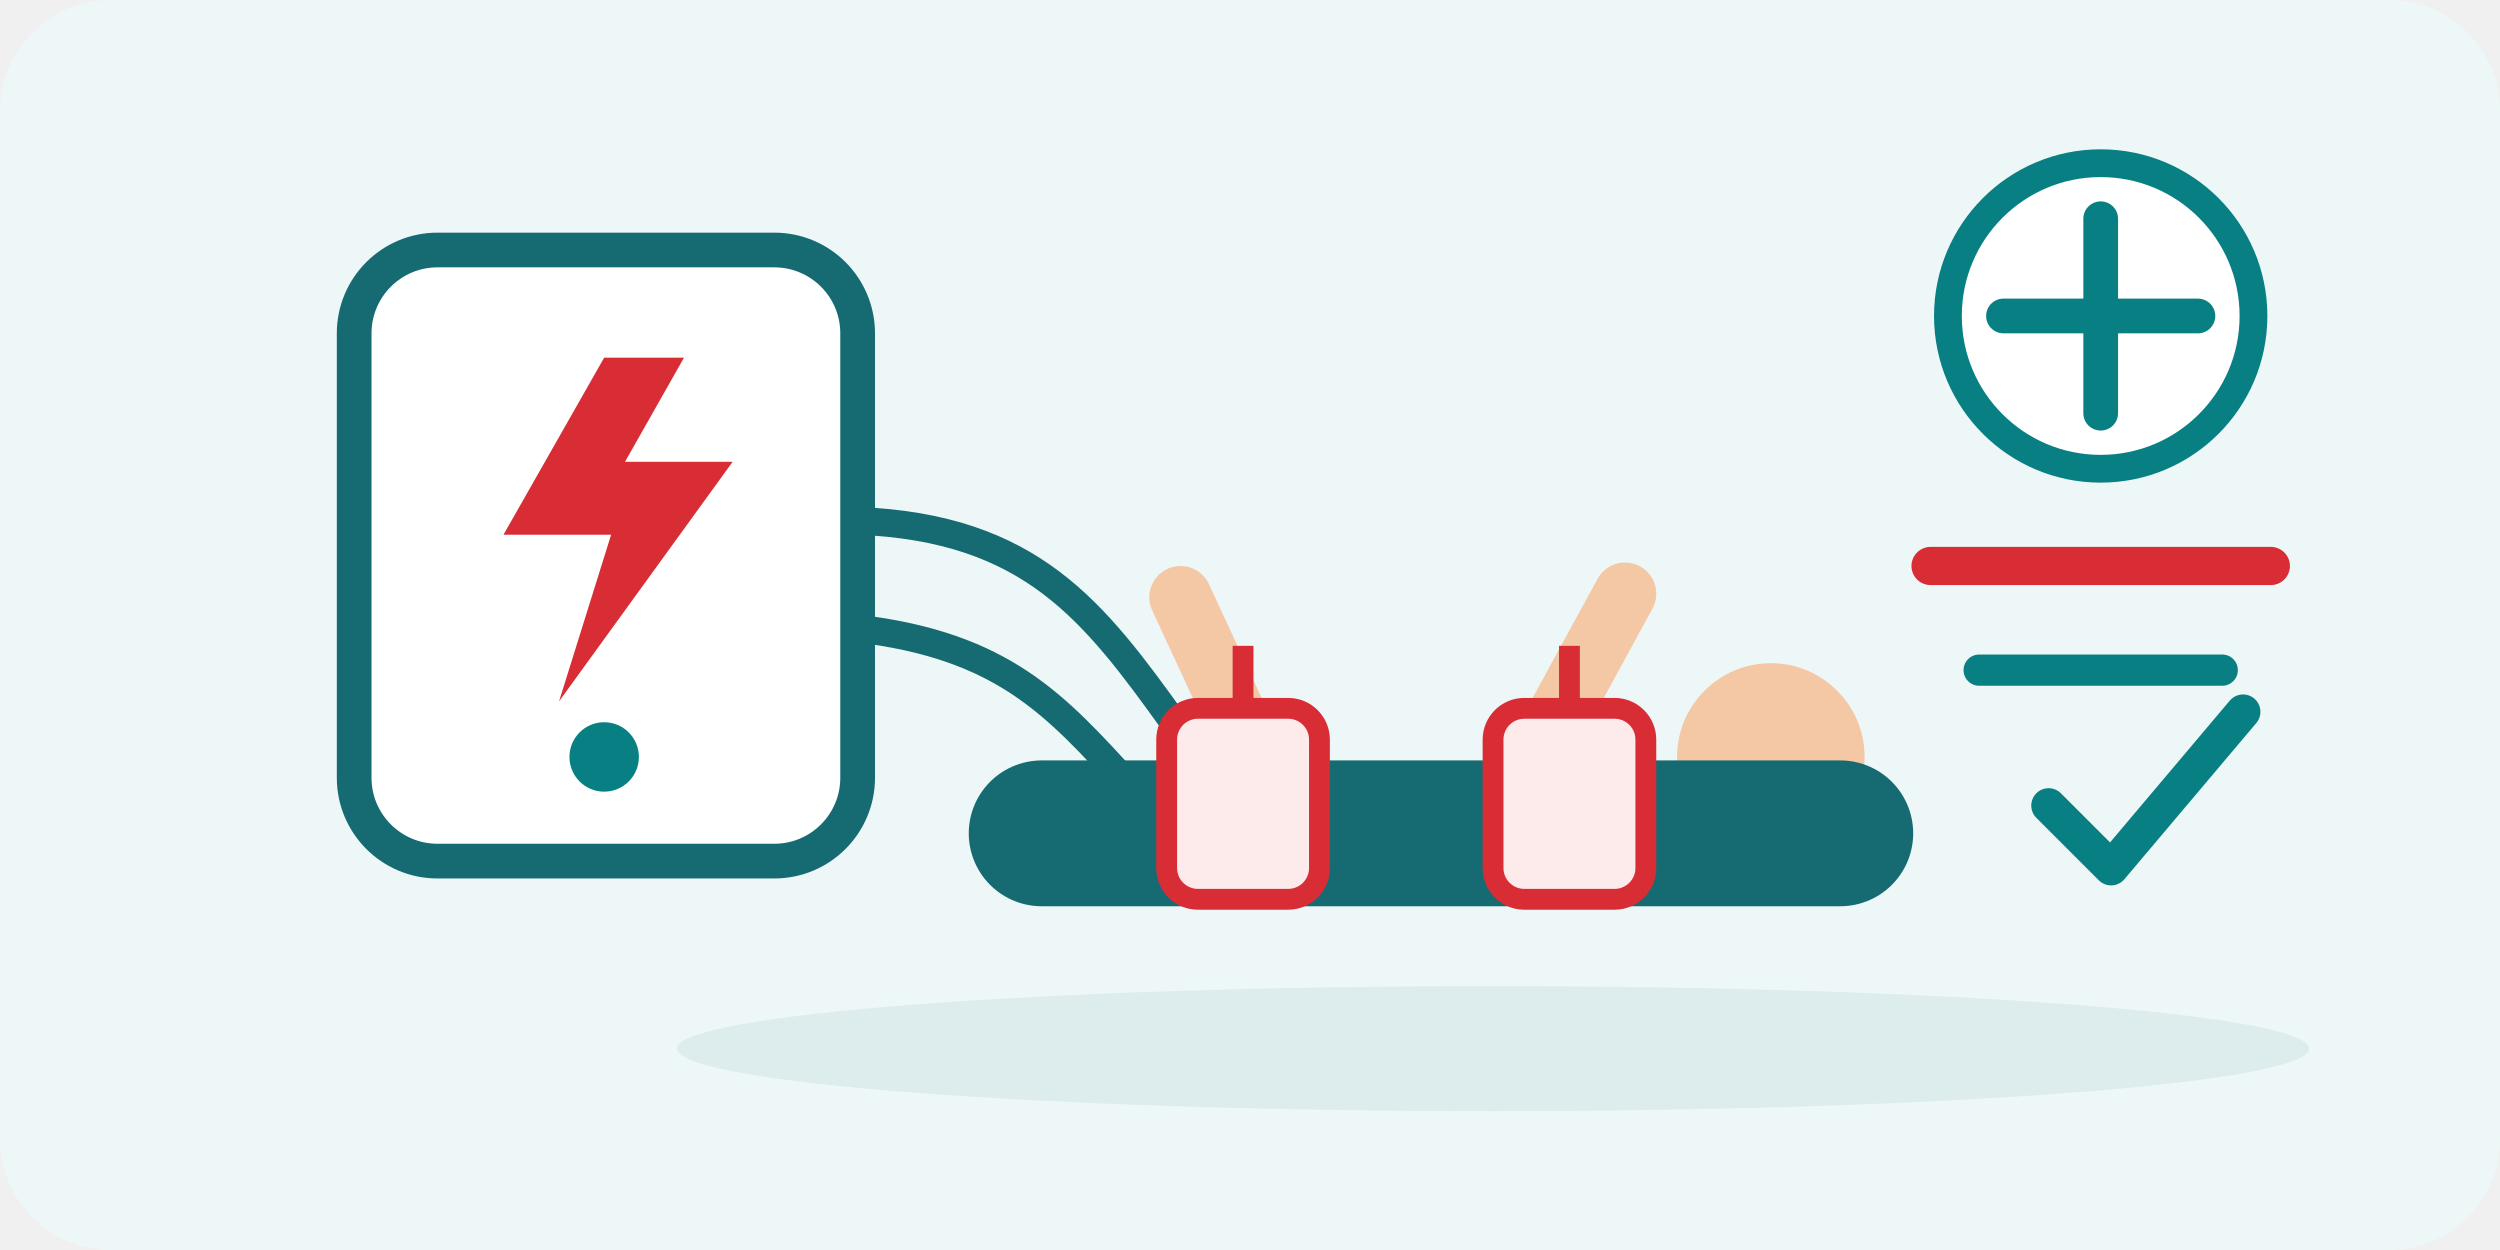
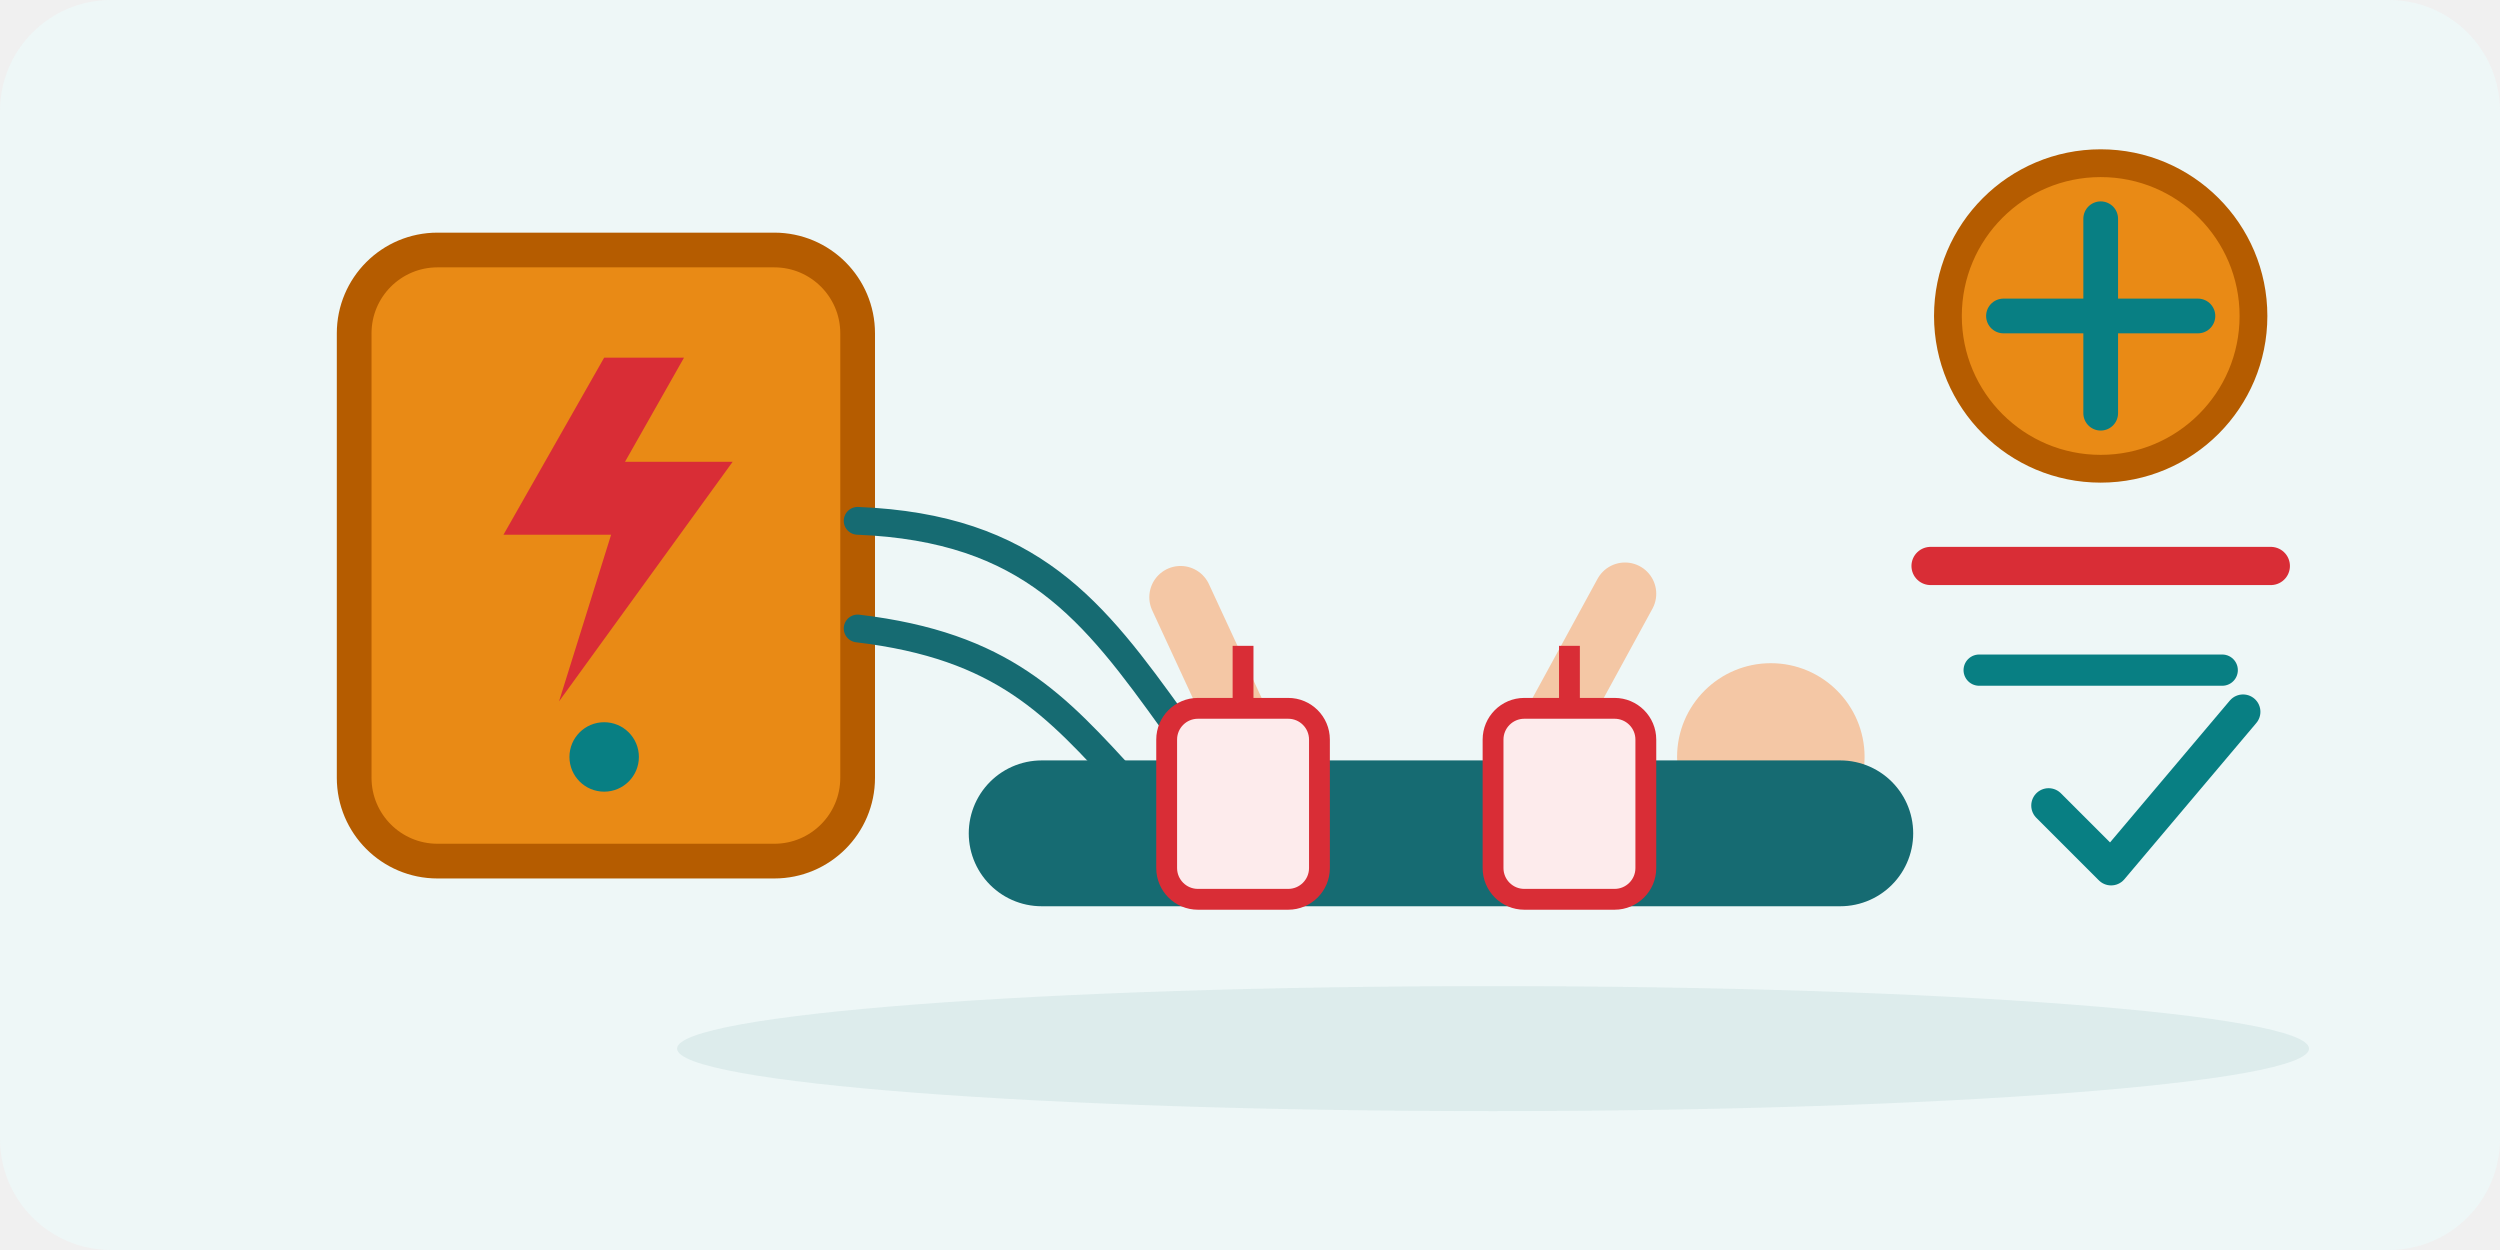
<svg xmlns="http://www.w3.org/2000/svg" viewBox="0 0 720 360">
  <rect width="720" height="360" rx="32" fill="#EEF7F7" />
  <ellipse cx="430" cy="302" rx="235" ry="18" fill="#DDECEC" />
  <circle cx="510" cy="218" r="27" fill="#F4C7A5" />
  <path d="M300 240h230" stroke="#166B72" stroke-width="42" stroke-linecap="round" />
  <path d="M365 226l-25-54M438 226l30-55" stroke="#F4C7A5" stroke-width="18" stroke-linecap="round" />
-   <rect x="102" y="72" width="145" height="176" rx="24" fill="#FFFFFF" stroke="#166B72" stroke-width="10" />
+   <rect x="102" y="72" width="145" height="176" rx="24" fill="#E98A15" stroke="#B55C00" stroke-width="10" />
  <path d="M174 103l-29 51h31l-15 48 50-69h-31l17-30z" fill="#D92D36" />
  <circle cx="174" cy="218" r="10" fill="#087F83" />
  <path d="M247 150c50 2 68 26 91 58M247 181c42 5 57 22 78 45" fill="none" stroke="#166B72" stroke-width="8" stroke-linecap="round" />
  <rect x="336" y="204" width="44" height="55" rx="9" fill="#FDEBEC" stroke="#D92D36" stroke-width="6" />
  <rect x="430" y="204" width="44" height="55" rx="9" fill="#FDEBEC" stroke="#D92D36" stroke-width="6" />
  <path d="M358 204v-18M452 204v-18" stroke="#D92D36" stroke-width="6" />
-   <circle cx="605" cy="91" r="44" fill="#FFFFFF" stroke="#087F83" stroke-width="8" />
+   <circle cx="605" cy="91" r="44" fill="#E98A15" stroke="#B55C00" stroke-width="8" />
  <path d="M605 63v56M577 91h56" stroke="#087F83" stroke-width="10" stroke-linecap="round" />
  <path d="M556 163h98" stroke="#D92D36" stroke-width="11" stroke-linecap="round" />
  <path d="M570 193h70" stroke="#087F83" stroke-width="9" stroke-linecap="round" />
  <path d="M590 232l18 18 38-45" fill="none" stroke="#087F83" stroke-width="10" stroke-linecap="round" stroke-linejoin="round" />
</svg>
